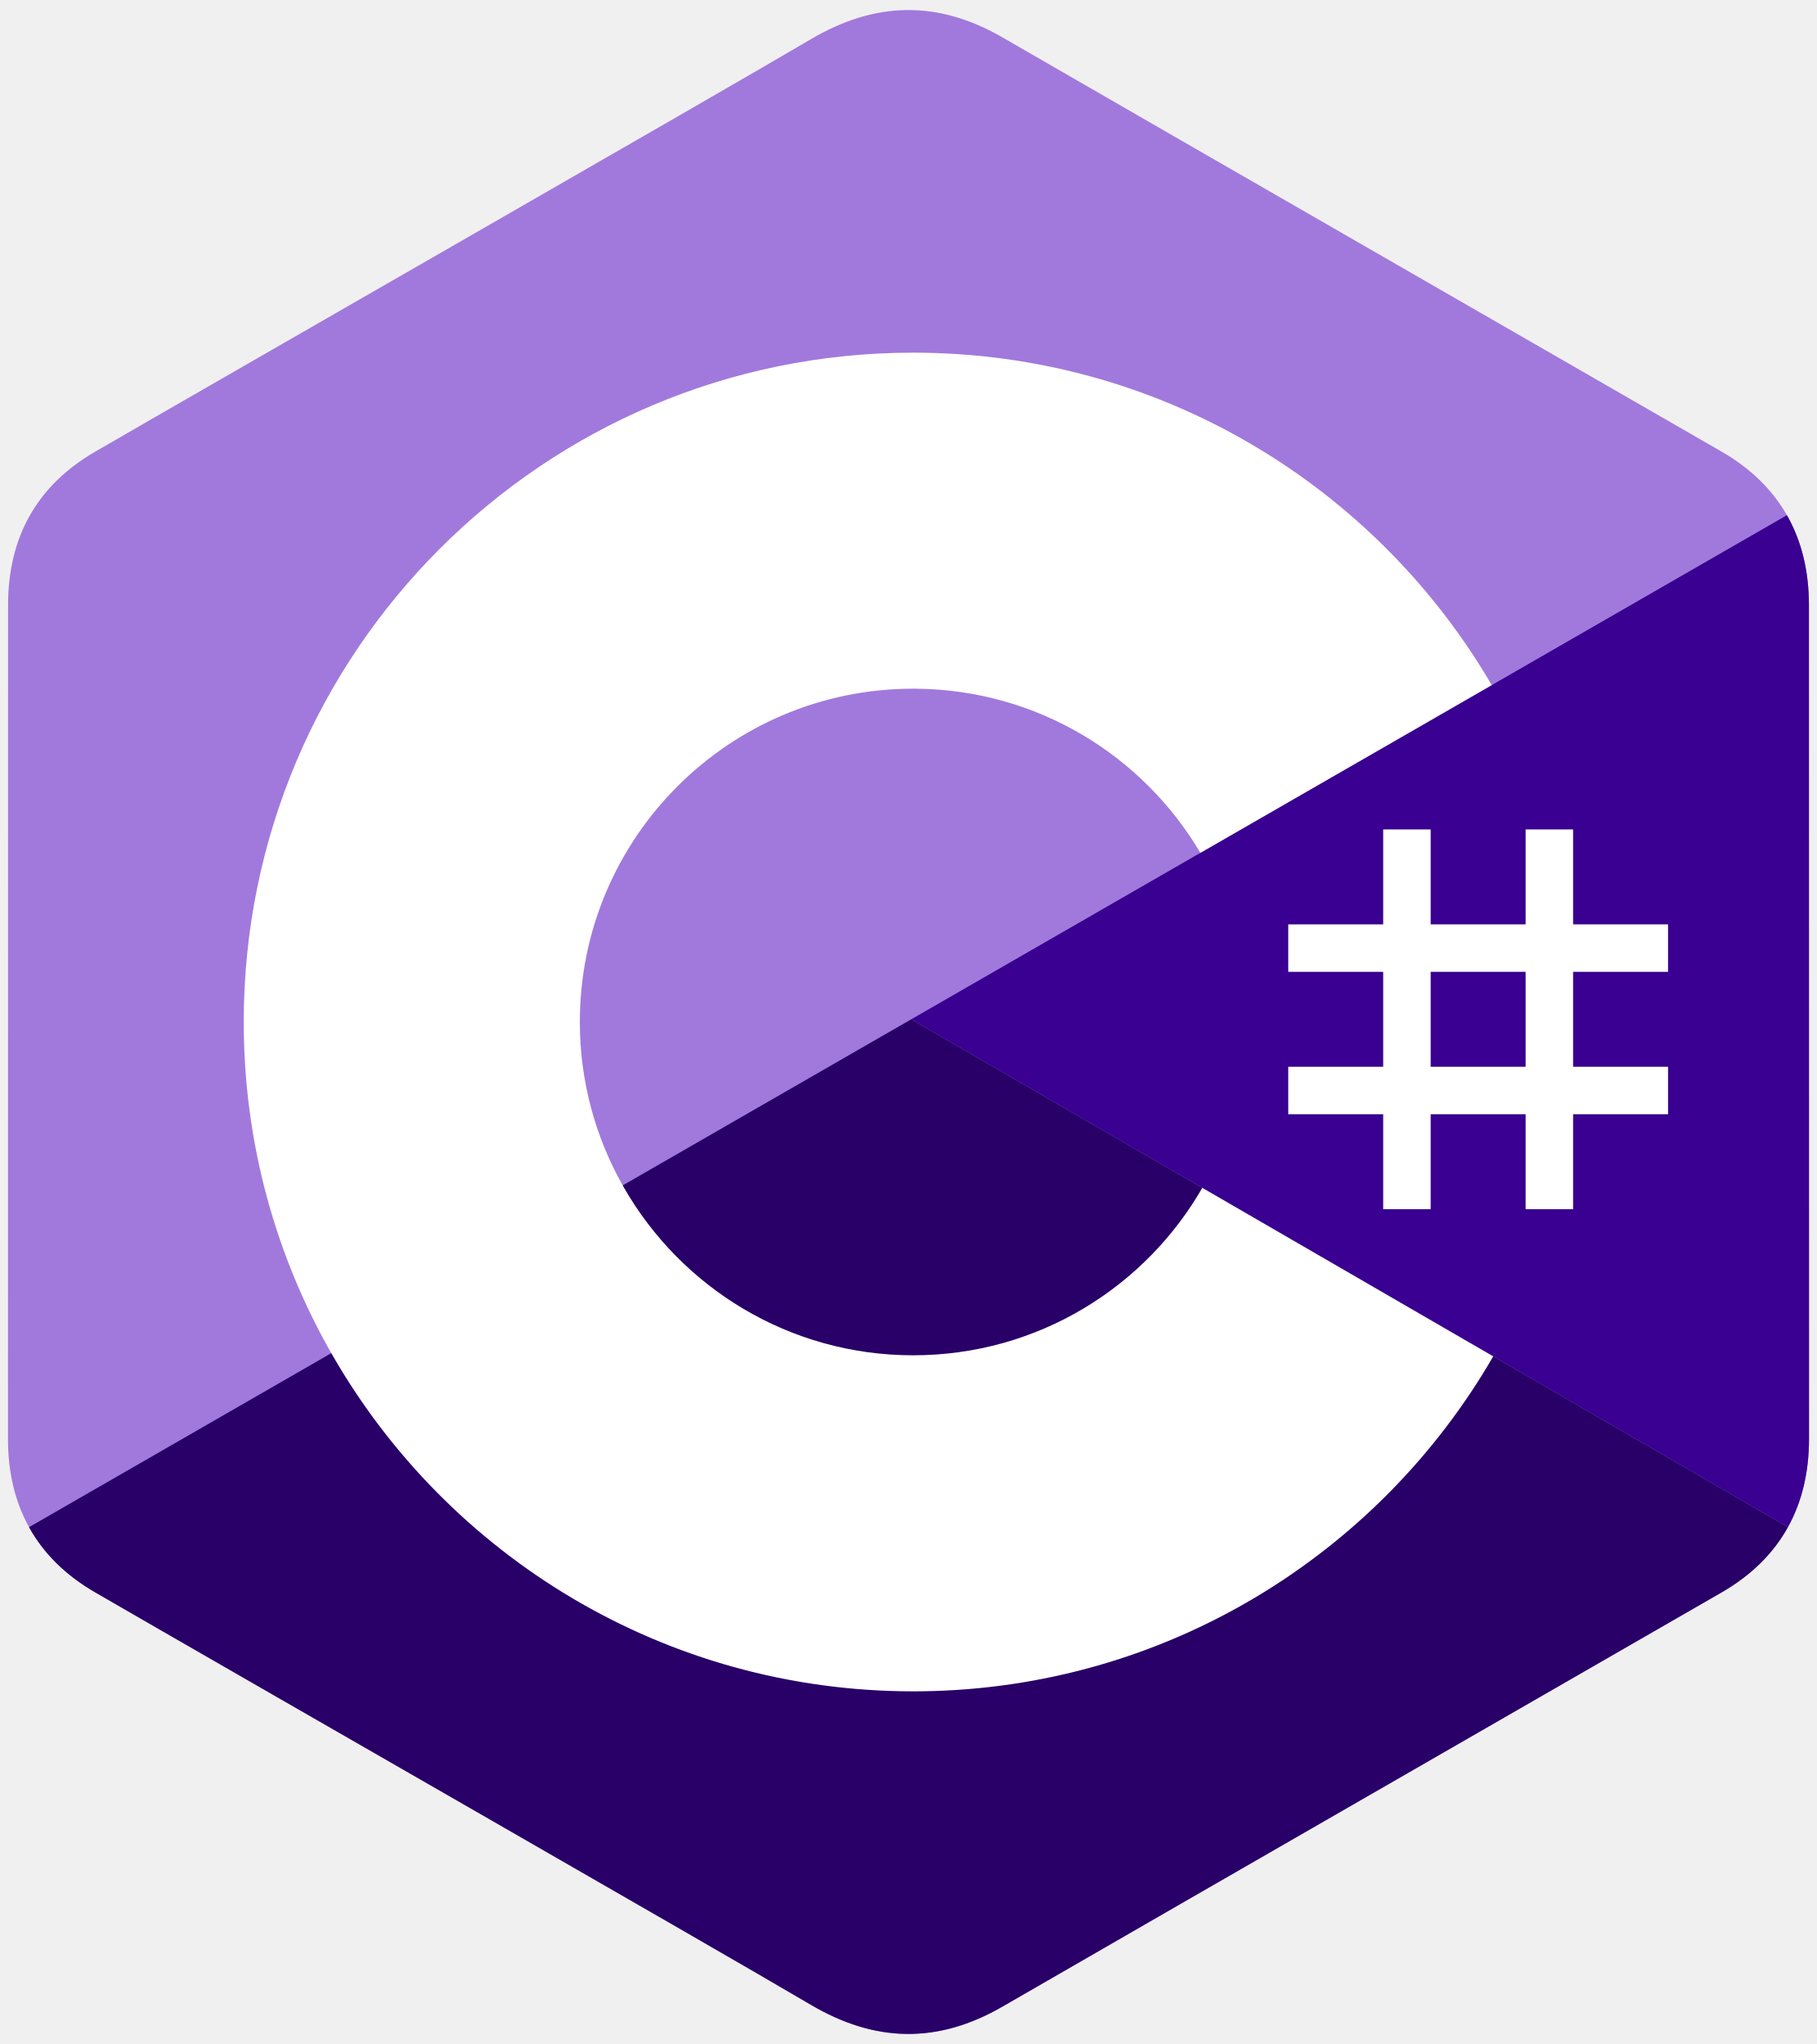
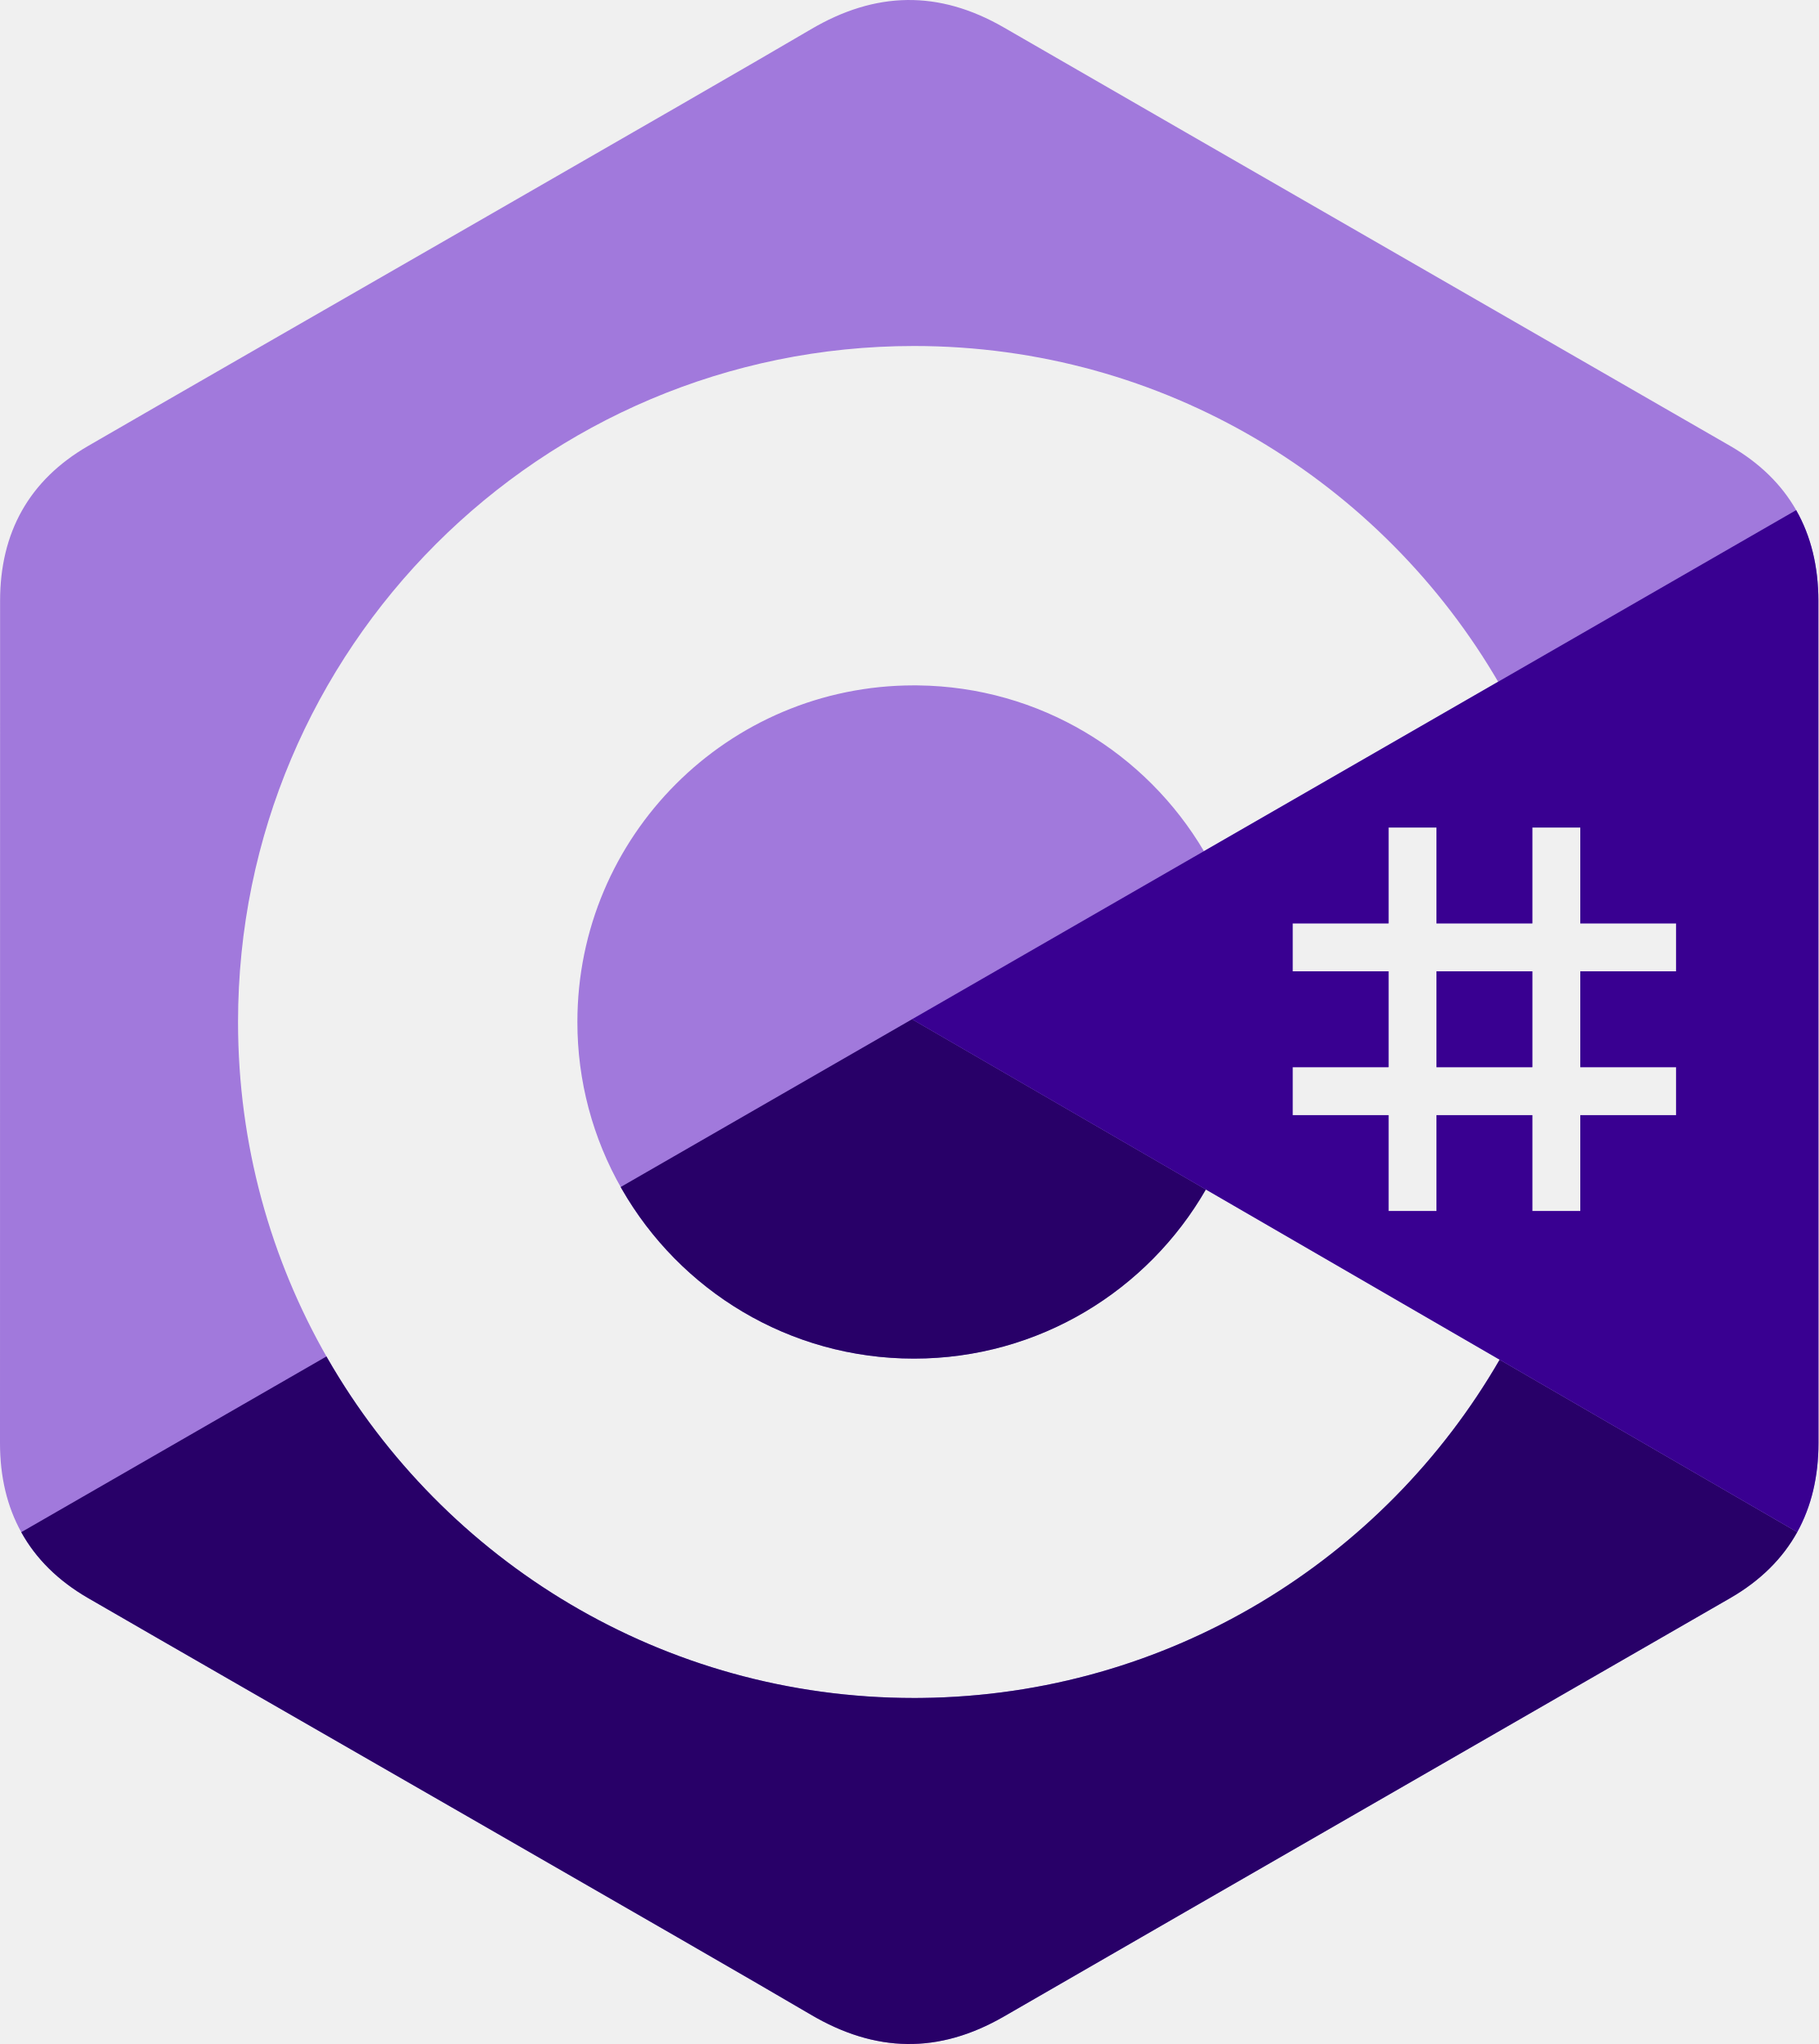
- <svg xmlns="http://www.w3.org/2000/svg" height="2500" preserveAspectRatio="xMidYMid" viewBox="0 -1.428 255.582 290.108" width="2222">
-   <path d="m255.569 84.452c-.002-4.83-1.035-9.098-3.124-12.76-2.052-3.603-5.125-6.622-9.247-9.009-34.025-19.619-68.083-39.178-102.097-58.817-9.17-5.294-18.061-5.1-27.163.27-13.543 7.986-81.348 46.833-101.553 58.536-8.321 4.818-12.37 12.19-12.372 21.771-.013 39.455 0 78.91-.013 118.365 0 4.724.991 8.91 2.988 12.517 2.053 3.711 5.169 6.813 9.386 9.254 20.206 11.703 88.02 50.547 101.56 58.536 9.106 5.373 17.997 5.565 27.17.27 34.015-19.64 68.075-39.199 102.105-58.818 4.217-2.44 7.333-5.544 9.386-9.252 1.994-3.608 2.987-7.793 2.987-12.518 0 0 0-78.889-.013-118.345" fill="#a179dc" />
-   <path d="m128.182 143.241-125.194 72.084c2.053 3.711 5.169 6.813 9.386 9.254 20.206 11.703 88.02 50.547 101.56 58.536 9.106 5.373 17.997 5.565 27.17.27 34.015-19.64 68.075-39.199 102.105-58.818 4.217-2.44 7.333-5.544 9.386-9.252z" fill="#280068" />
-   <path d="m255.569 84.452c-.002-4.83-1.035-9.098-3.124-12.76l-124.263 71.55 124.413 72.073c1.994-3.608 2.985-7.793 2.987-12.518 0 0 0-78.889-.013-118.345" fill="#390091" />
-   <g fill="#fff">
-     <path d="m201.892 116.294v13.474h13.474v-13.474h6.737v13.474h13.474v6.737h-13.474v13.473h13.474v6.737h-13.474v13.474h-6.737v-13.474h-13.474v13.474h-6.737v-13.474h-13.473v-6.737h13.473v-13.473h-13.473v-6.737h13.473v-13.474zm13.474 20.21h-13.474v13.474h13.474z" />
-     <path d="m128.457 48.626c35.144 0 65.827 19.086 82.262 47.456l-.16-.273-41.35 23.808c-8.146-13.793-23.08-23.102-40.213-23.294l-.54-.003c-26.125 0-47.305 21.18-47.305 47.305a47.08 47.08 0 0 0 6.239 23.47c8.154 14.235 23.483 23.836 41.067 23.836 17.693 0 33.109-9.723 41.221-24.11l-.197.345 41.287 23.918c-16.255 28.13-46.518 47.157-81.253 47.536l-1.058.006c-35.255 0-66.025-19.204-82.419-47.724-8.003-13.923-12.582-30.064-12.582-47.277 0-52.466 42.532-95 95-95z" />
-   </g>
+ <svg xmlns="http://www.w3.org/2000/svg" id="Layer_1" viewBox="0 0 2202.47 2475.39">
+   <defs>
+     <style>.cls-1{fill:#390091;}.cls-1,.cls-2,.cls-3{stroke-width:0px;}.cls-2{fill:#a179dc;}.cls-3{fill:#280068;}</style>
+   </defs>
+   <rect class="cls-2" x="1739.8" y="1176.32" width="116.11" height="116.11" />
+   <path class="cls-2" d="M2202.36,727.76h0c-.02-41.62-8.92-78.4-26.92-109.96-17.68-31.05-44.16-57.06-79.69-77.63-293.21-169.07-586.7-337.62-879.82-506.85-79.02-45.62-155.64-43.95-234.08,2.33-116.71,68.82-701.01,403.58-875.13,504.43C35.02,581.59.13,645.12.11,727.68c-.11,340,0,680.01-.11,1020.01,0,40.71,8.54,76.78,25.75,107.86,17.69,31.98,44.54,58.71,80.88,79.75,174.12,100.85,758.51,435.59,875.19,504.43,78.47,46.3,155.09,47.96,234.14,2.33,293.12-169.25,586.63-337.8,879.89-506.86,36.34-21.03,63.19-47.78,80.88-79.73,17.18-31.09,25.74-67.16,25.74-107.87,0,0,0-679.82-.11-1019.84ZM1116.09,2056.3l-9.12.05c-303.81,0-568.97-165.49-710.24-411.26-68.97-119.98-108.43-259.08-108.43-407.41,0-452.12,366.52-818.66,818.66-818.66h0c302.85,0,567.26,164.48,708.89,408.96l-1.38-2.35-356.33,205.16c-70.2-118.86-198.89-199.08-346.53-200.74l-4.65-.03c-225.13,0-407.65,182.52-407.65,407.65-.07,70.96,18.46,140.7,53.76,202.25,70.27,122.67,202.36,205.41,353.89,205.41s285.32-83.79,355.22-207.77l-1.7,2.97,355.79,206.11c-140.08,242.41-400.87,406.37-700.2,409.64ZM2030.08,1176.33h-116.11v116.1h116.11v58.06h-116.11v116.11h-58.06v-116.11h-116.11v116.11h-58.06v-116.11h-116.1v-58.06h116.1v-116.1h-116.1v-58.06h116.1v-116.11h58.06v116.11h116.11v-116.11h58.06v116.11h116.11v58.06Z" />
+   <path class="cls-3" d="M1106.98,1645.34c151.25,0,283.17-82.46,353.52-204.8l-355.89-206.17-352.87,203.17c.45.8.89,1.59,1.34,2.39,70.27,122.67,202.36,205.41,353.89,205.41Z" />
+   <path class="cls-3" d="M1816.29,1646.66c-140.08,242.41-400.87,406.37-700.2,409.64l-9.12.05c-303.81,0-568.97-165.49-710.24-411.26-.45-.79-.9-1.58-1.35-2.36L25.75,1855.56c17.69,31.98,44.54,58.71,80.88,79.75,174.12,100.85,758.51,435.59,875.19,504.43,78.47,46.3,155.09,47.96,234.14,2.33,293.12-169.25,586.63-337.8,879.89-506.86,36.34-21.03,63.19-47.78,80.88-79.73l-360.44-208.81Z" />
+   <rect class="cls-1" x="1739.8" y="1176.32" width="116.11" height="116.11" />
+   <path class="cls-1" d="M2202.36,727.76h0c-.02-41.62-8.92-78.4-26.92-109.96l-360.95,207.83c.46.78.92,1.56,1.37,2.35l-1.38-2.35-709.89,408.75,355.88,206.16c.57-.99,1.15-1.98,1.71-2.97l-1.7,2.97,355.79,206.11s0,0,0,0l360.45,208.81c17.18-31.09,25.72-67.16,25.74-107.87,0,0,0-679.82-.11-1019.84ZM2030.08,1176.33h-116.11v116.1h116.11v58.06h-116.11v116.11h-58.06v-116.11h-116.11v116.11h-58.06v-116.11h-116.1v-58.06h116.1v-116.1h-116.1v-58.06h116.1v-116.11h58.06v116.11h116.11v-116.11h58.06v116.11h116.11v58.06Z" />
</svg>
